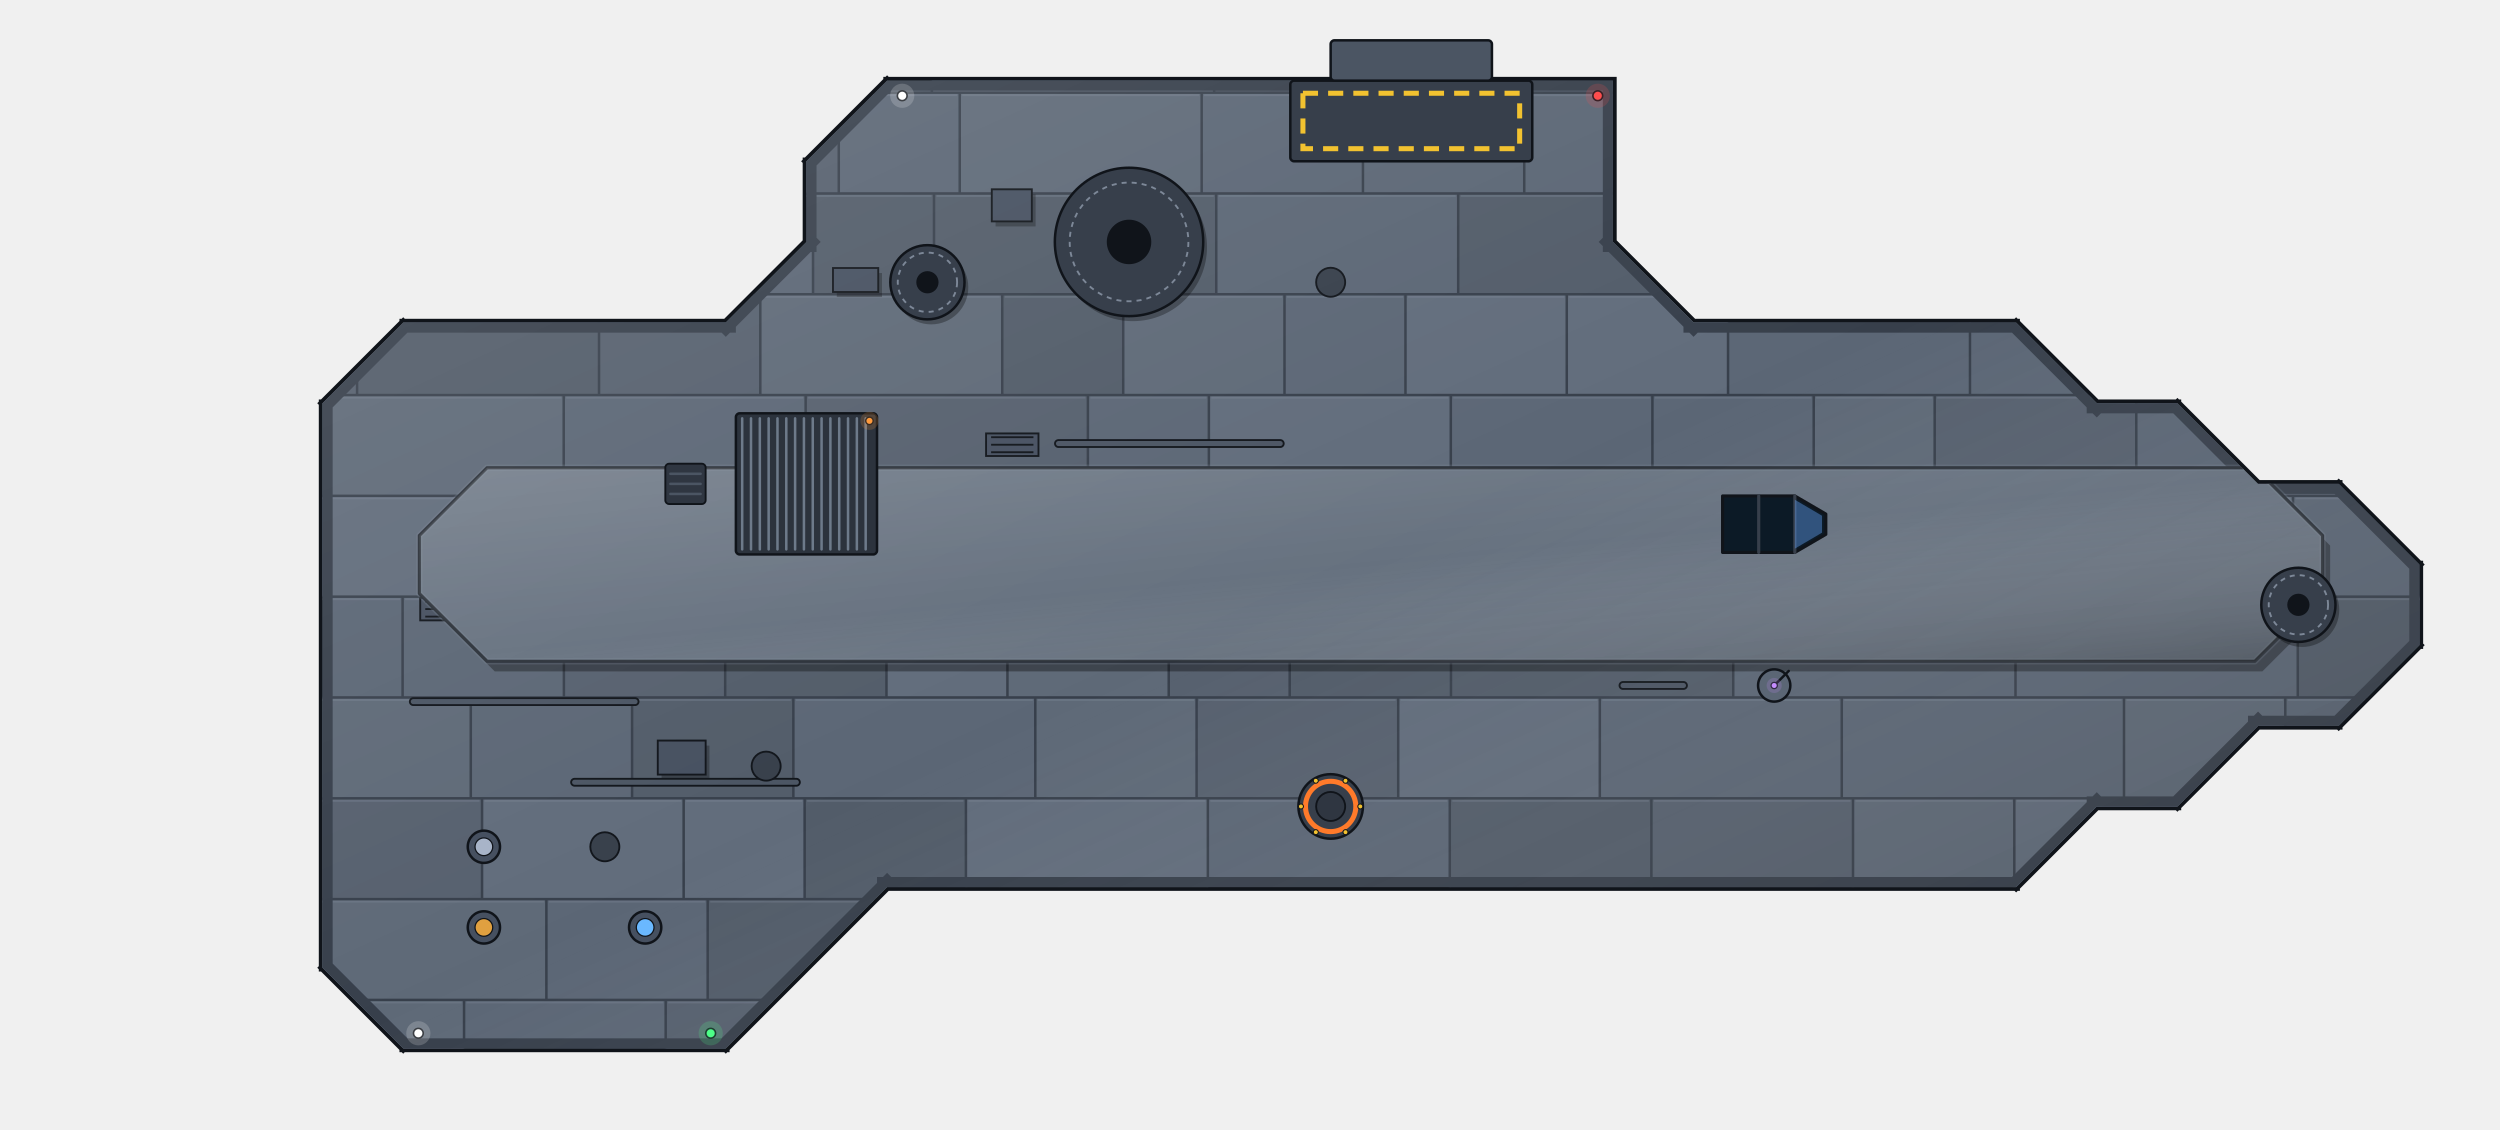
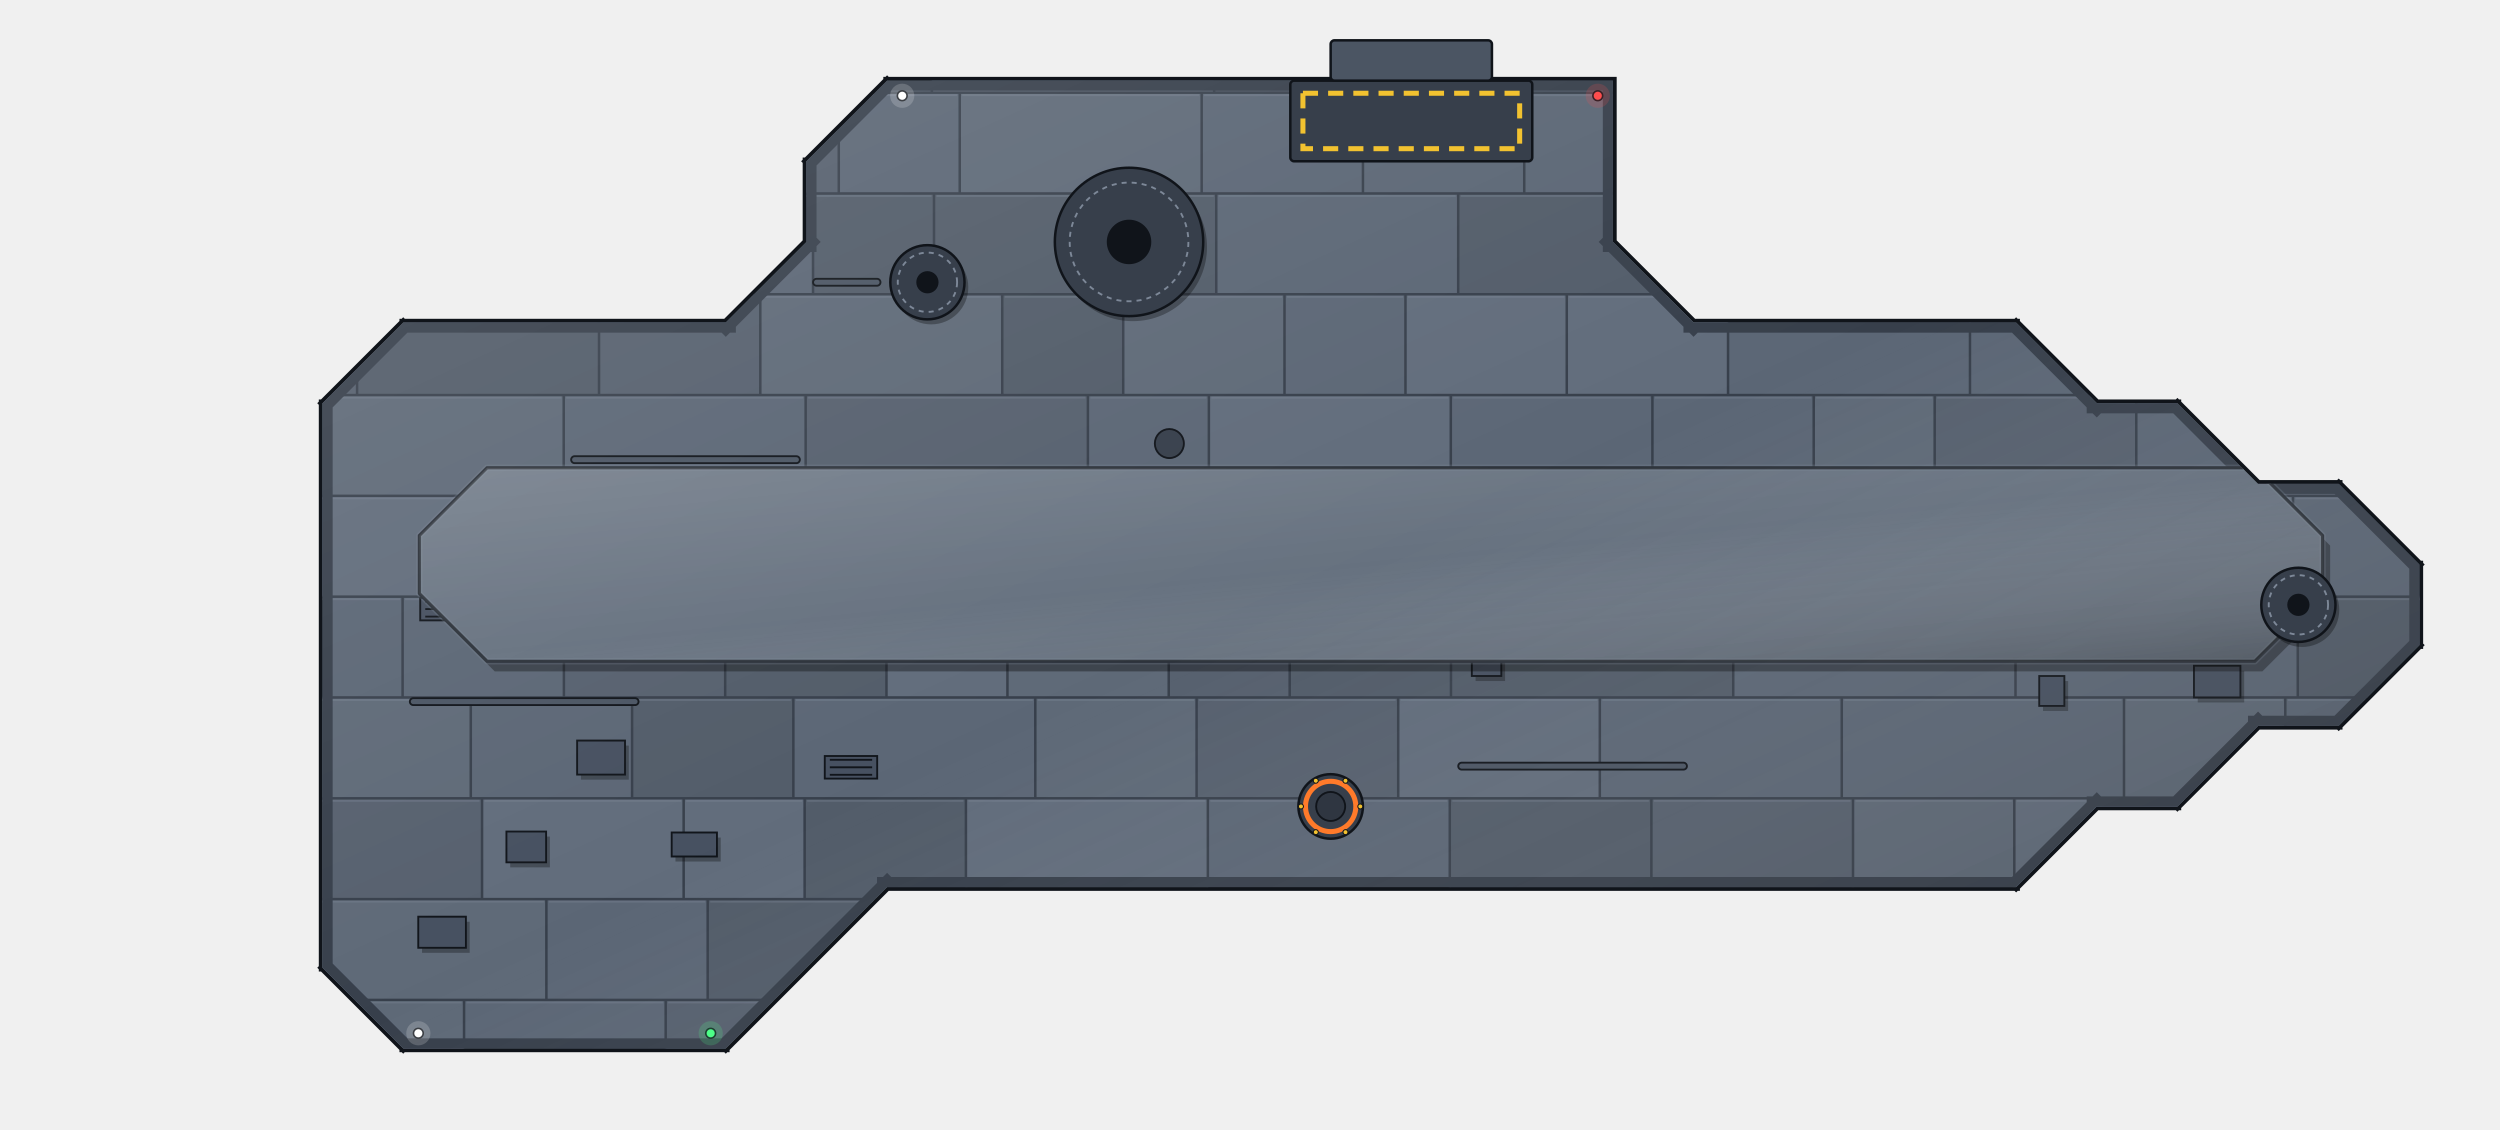
<svg xmlns="http://www.w3.org/2000/svg" width="1984" height="896" viewBox="-1088 -448 1984 896">
  <defs>
    <clipPath id="marauder_roof">
      <path d="M-768 -128L-832 -128L-768 -192ZM-832 -128h64v64h-64zM-832 -64h64v64h-64zM-832 0h64v64h-64zM-832 64h64v64h-64zM-832 128h64v64h-64zM-832 192h64v64h-64zM-832 256h64v64h-64zM-768 320L-768 384L-832 320ZM-768 -192h64v64h-64zM-768 -128h64v64h-64zM-768 -64h64v64h-64zM-768 0h64v64h-64zM-768 64h64v64h-64zM-768 128h64v64h-64zM-768 192h64v64h-64zM-768 256h64v64h-64zM-768 320h64v64h-64zM-704 -192h64v64h-64zM-704 -128h64v64h-64zM-704 -64h64v64h-64zM-704 0h64v64h-64zM-704 64h64v64h-64zM-704 128h64v64h-64zM-704 192h64v64h-64zM-704 256h64v64h-64zM-704 320h64v64h-64zM-640 -192h64v64h-64zM-640 -128h64v64h-64zM-640 -64h64v64h-64zM-640 0h64v64h-64zM-640 64h64v64h-64zM-640 128h64v64h-64zM-640 192h64v64h-64zM-640 256h64v64h-64zM-640 320h64v64h-64zM-576 -192h64v64h-64zM-576 -128h64v64h-64zM-576 -64h64v64h-64zM-576 0h64v64h-64zM-576 64h64v64h-64zM-576 128h64v64h-64zM-576 192h64v64h-64zM-576 256h64v64h-64zM-576 320h64v64h-64zM-448 -192L-512 -192L-448 -256ZM-512 -192h64v64h-64zM-512 -128h64v64h-64zM-512 -64h64v64h-64zM-512 0h64v64h-64zM-512 64h64v64h-64zM-512 128h64v64h-64zM-512 192h64v64h-64zM-512 256h64v64h-64zM-512 320L-448 320L-512 384ZM-384 -320L-448 -320L-384 -384ZM-448 -320h64v64h-64zM-448 -256h64v64h-64zM-448 -192h64v64h-64zM-448 -128h64v64h-64zM-448 -64h64v64h-64zM-448 0h64v64h-64zM-448 64h64v64h-64zM-448 128h64v64h-64zM-448 192h64v64h-64zM-448 256L-384 256L-448 320ZM-384 -384h64v64h-64zM-384 -320h64v64h-64zM-384 -256h64v64h-64zM-384 -192h64v64h-64zM-384 -128h64v64h-64zM-384 -64h64v64h-64zM-384 0h64v64h-64zM-384 64h64v64h-64zM-384 128h64v64h-64zM-384 192h64v64h-64zM-320 -384h64v64h-64zM-320 -320h64v64h-64zM-320 -256h64v64h-64zM-320 -192h64v64h-64zM-320 -128h64v64h-64zM-320 -64h64v64h-64zM-320 0h64v64h-64zM-320 64h64v64h-64zM-320 128h64v64h-64zM-320 192h64v64h-64zM-256 -384h64v64h-64zM-256 -320h64v64h-64zM-256 -256h64v64h-64zM-256 -192h64v64h-64zM-256 -128h64v64h-64zM-256 -64h64v64h-64zM-256 0h64v64h-64zM-256 64h64v64h-64zM-256 128h64v64h-64zM-256 192h64v64h-64zM-192 -384h64v64h-64zM-192 -320h64v64h-64zM-192 -256h64v64h-64zM-192 -192h64v64h-64zM-192 -128h64v64h-64zM-192 -64h64v64h-64zM-192 0h64v64h-64zM-192 64h64v64h-64zM-192 128h64v64h-64zM-192 192h64v64h-64zM-128 -384h64v64h-64zM-128 -320h64v64h-64zM-128 -256h64v64h-64zM-128 -192h64v64h-64zM-128 -128h64v64h-64zM-128 -64h64v64h-64zM-128 0h64v64h-64zM-128 64h64v64h-64zM-128 128h64v64h-64zM-128 192h64v64h-64zM-64 -384h64v64h-64zM-64 -320h64v64h-64zM-64 -256h64v64h-64zM-64 -192h64v64h-64zM-64 -128h64v64h-64zM-64 -64h64v64h-64zM-64 0h64v64h-64zM-64 64h64v64h-64zM-64 128h64v64h-64zM-64 192h64v64h-64zM0 -384h64v64h-64zM0 -320h64v64h-64zM0 -256h64v64h-64zM0 -192h64v64h-64zM0 -128h64v64h-64zM0 -64h64v64h-64zM0 0h64v64h-64zM0 64h64v64h-64zM0 128h64v64h-64zM0 192h64v64h-64zM64 -384h64v64h-64zM64 -320h64v64h-64zM64 -256h64v64h-64zM64 -192h64v64h-64zM64 -128h64v64h-64zM64 -64h64v64h-64zM64 0h64v64h-64zM64 64h64v64h-64zM64 128h64v64h-64zM64 192h64v64h-64zM128 -384h64v64h-64zM128 -320h64v64h-64zM128 -256h64v64h-64zM128 -192h64v64h-64zM128 -128h64v64h-64zM128 -64h64v64h-64zM128 0h64v64h-64zM128 64h64v64h-64zM128 128h64v64h-64zM128 192h64v64h-64zM192 -192L256 -192L192 -256ZM192 -192h64v64h-64zM192 -128h64v64h-64zM192 -64h64v64h-64zM192 0h64v64h-64zM192 64h64v64h-64zM192 128h64v64h-64zM192 192h64v64h-64zM256 -192h64v64h-64zM256 -128h64v64h-64zM256 -64h64v64h-64zM256 0h64v64h-64zM256 64h64v64h-64zM256 128h64v64h-64zM256 192h64v64h-64zM320 -192h64v64h-64zM320 -128h64v64h-64zM320 -64h64v64h-64zM320 0h64v64h-64zM320 64h64v64h-64zM320 128h64v64h-64zM320 192h64v64h-64zM384 -192h64v64h-64zM384 -128h64v64h-64zM384 -64h64v64h-64zM384 0h64v64h-64zM384 64h64v64h-64zM384 128h64v64h-64zM384 192h64v64h-64zM448 -192h64v64h-64zM448 -128h64v64h-64zM448 -64h64v64h-64zM448 0h64v64h-64zM448 64h64v64h-64zM448 128h64v64h-64zM448 192h64v64h-64zM512 -128L576 -128L512 -192ZM512 -128h64v64h-64zM512 -64h64v64h-64zM512 0h64v64h-64zM512 64h64v64h-64zM512 128h64v64h-64zM512 192L576 192L512 256ZM576 -128h64v64h-64zM576 -64h64v64h-64zM576 0h64v64h-64zM576 64h64v64h-64zM576 128h64v64h-64zM640 -64L704 -64L640 -128ZM640 -64h64v64h-64zM640 0h64v64h-64zM640 64h64v64h-64zM640 128L704 128L640 192ZM704 -64h64v64h-64zM704 0h64v64h-64zM704 64h64v64h-64zM768 0L832 0L768 -64ZM768 0h64v64h-64zM768 64L832 64L768 128Z" />
    </clipPath>
    <linearGradient id="marauder_sheen" x1="0" y1="0" x2="1" y2="1">
      <stop offset="0" stop-color="#ffffff" stop-opacity="0.12" />
      <stop offset="0.5" stop-color="#ffffff" stop-opacity="0" />
      <stop offset="1" stop-color="#000000" stop-opacity="0.22" />
    </linearGradient>
  </defs>
  <g id="base">
    <path d="M192 256L256 256M192 -320L192 -256M-640 384L-576 384M320 256L384 256M-832 0L-832 64M-704 -192L-640 -192M-512 -192L-448 -256M256 -192L192 -256M-448 -320L-448 -256M832 0L768 -64M-448 320L-512 384M-384 256L-448 320M-576 -192L-512 -192M384 -192L448 -192M-832 128L-832 192M-320 -384L-256 -384M832 64L768 128M-320 256L-256 256M-64 -384L0 -384M576 -128L512 -192M-64 256L0 256M64 -384L128 -384M-832 256L-832 320M64 256L128 256M576 -128L640 -128M-832 -128L-768 -192M-768 384L-704 384M704 -64L640 -128M128 -384L192 -384M192 -384L192 -320M128 256L192 256M256 -192L320 -192M384 256L448 256M-832 -64L-832 0M-448 -320L-384 -384M-704 384L-640 384M-192 -384L-128 -384M576 192L640 192M-192 256L-128 256M576 192L512 256M-576 384L-512 384M-832 64L-832 128M-128 -384L-64 -384M448 -192L512 -192M-832 192L-832 256M-128 256L-64 256M0 -384L64 -384M0 256L64 256M256 256L320 256M-768 384L-832 320M704 -64L768 -64M-640 -192L-576 -192M-832 -128L-832 -64M-768 -192L-704 -192M704 128L768 128M-384 -384L-320 -384M832 0L832 64M-384 256L-320 256M704 128L640 192M320 -192L384 -192M-256 -384L-192 -384M-256 256L-192 256M448 256L512 256" fill="none" stroke="#10141a" stroke-width="6" stroke-linecap="square" />
    <path d="M-768 -128L-832 -128L-768 -192ZM-832 -128h64v64h-64zM-832 -64h64v64h-64zM-832 0h64v64h-64zM-832 64h64v64h-64zM-832 128h64v64h-64zM-832 192h64v64h-64zM-832 256h64v64h-64zM-768 320L-768 384L-832 320ZM-768 -192h64v64h-64zM-768 -128h64v64h-64zM-768 -64h64v64h-64zM-768 0h64v64h-64zM-768 64h64v64h-64zM-768 128h64v64h-64zM-768 192h64v64h-64zM-768 256h64v64h-64zM-768 320h64v64h-64zM-704 -192h64v64h-64zM-704 -128h64v64h-64zM-704 -64h64v64h-64zM-704 0h64v64h-64zM-704 64h64v64h-64zM-704 128h64v64h-64zM-704 192h64v64h-64zM-704 256h64v64h-64zM-704 320h64v64h-64zM-640 -192h64v64h-64zM-640 -128h64v64h-64zM-640 -64h64v64h-64zM-640 0h64v64h-64zM-640 64h64v64h-64zM-640 128h64v64h-64zM-640 192h64v64h-64zM-640 256h64v64h-64zM-640 320h64v64h-64zM-576 -192h64v64h-64zM-576 -128h64v64h-64zM-576 -64h64v64h-64zM-576 0h64v64h-64zM-576 64h64v64h-64zM-576 128h64v64h-64zM-576 192h64v64h-64zM-576 256h64v64h-64zM-576 320h64v64h-64zM-448 -192L-512 -192L-448 -256ZM-512 -192h64v64h-64zM-512 -128h64v64h-64zM-512 -64h64v64h-64zM-512 0h64v64h-64zM-512 64h64v64h-64zM-512 128h64v64h-64zM-512 192h64v64h-64zM-512 256h64v64h-64zM-512 320L-448 320L-512 384ZM-384 -320L-448 -320L-384 -384ZM-448 -320h64v64h-64zM-448 -256h64v64h-64zM-448 -192h64v64h-64zM-448 -128h64v64h-64zM-448 -64h64v64h-64zM-448 0h64v64h-64zM-448 64h64v64h-64zM-448 128h64v64h-64zM-448 192h64v64h-64zM-448 256L-384 256L-448 320ZM-384 -384h64v64h-64zM-384 -320h64v64h-64zM-384 -256h64v64h-64zM-384 -192h64v64h-64zM-384 -128h64v64h-64zM-384 -64h64v64h-64zM-384 0h64v64h-64zM-384 64h64v64h-64zM-384 128h64v64h-64zM-384 192h64v64h-64zM-320 -384h64v64h-64zM-320 -320h64v64h-64zM-320 -256h64v64h-64zM-320 -192h64v64h-64zM-320 -128h64v64h-64zM-320 -64h64v64h-64zM-320 0h64v64h-64zM-320 64h64v64h-64zM-320 128h64v64h-64zM-320 192h64v64h-64zM-256 -384h64v64h-64zM-256 -320h64v64h-64zM-256 -256h64v64h-64zM-256 -192h64v64h-64zM-256 -128h64v64h-64zM-256 -64h64v64h-64zM-256 0h64v64h-64zM-256 64h64v64h-64zM-256 128h64v64h-64zM-256 192h64v64h-64zM-192 -384h64v64h-64zM-192 -320h64v64h-64zM-192 -256h64v64h-64zM-192 -192h64v64h-64zM-192 -128h64v64h-64zM-192 -64h64v64h-64zM-192 0h64v64h-64zM-192 64h64v64h-64zM-192 128h64v64h-64zM-192 192h64v64h-64zM-128 -384h64v64h-64zM-128 -320h64v64h-64zM-128 -256h64v64h-64zM-128 -192h64v64h-64zM-128 -128h64v64h-64zM-128 -64h64v64h-64zM-128 0h64v64h-64zM-128 64h64v64h-64zM-128 128h64v64h-64zM-128 192h64v64h-64zM-64 -384h64v64h-64zM-64 -320h64v64h-64zM-64 -256h64v64h-64zM-64 -192h64v64h-64zM-64 -128h64v64h-64zM-64 -64h64v64h-64zM-64 0h64v64h-64zM-64 64h64v64h-64zM-64 128h64v64h-64zM-64 192h64v64h-64zM0 -384h64v64h-64zM0 -320h64v64h-64zM0 -256h64v64h-64zM0 -192h64v64h-64zM0 -128h64v64h-64zM0 -64h64v64h-64zM0 0h64v64h-64zM0 64h64v64h-64zM0 128h64v64h-64zM0 192h64v64h-64zM64 -384h64v64h-64zM64 -320h64v64h-64zM64 -256h64v64h-64zM64 -192h64v64h-64zM64 -128h64v64h-64zM64 -64h64v64h-64zM64 0h64v64h-64zM64 64h64v64h-64zM64 128h64v64h-64zM64 192h64v64h-64zM128 -384h64v64h-64zM128 -320h64v64h-64zM128 -256h64v64h-64zM128 -192h64v64h-64zM128 -128h64v64h-64zM128 -64h64v64h-64zM128 0h64v64h-64zM128 64h64v64h-64zM128 128h64v64h-64zM128 192h64v64h-64zM192 -192L256 -192L192 -256ZM192 -192h64v64h-64zM192 -128h64v64h-64zM192 -64h64v64h-64zM192 0h64v64h-64zM192 64h64v64h-64zM192 128h64v64h-64zM192 192h64v64h-64zM256 -192h64v64h-64zM256 -128h64v64h-64zM256 -64h64v64h-64zM256 0h64v64h-64zM256 64h64v64h-64zM256 128h64v64h-64zM256 192h64v64h-64zM320 -192h64v64h-64zM320 -128h64v64h-64zM320 -64h64v64h-64zM320 0h64v64h-64zM320 64h64v64h-64zM320 128h64v64h-64zM320 192h64v64h-64zM384 -192h64v64h-64zM384 -128h64v64h-64zM384 -64h64v64h-64zM384 0h64v64h-64zM384 64h64v64h-64zM384 128h64v64h-64zM384 192h64v64h-64zM448 -192h64v64h-64zM448 -128h64v64h-64zM448 -64h64v64h-64zM448 0h64v64h-64zM448 64h64v64h-64zM448 128h64v64h-64zM448 192h64v64h-64zM512 -128L576 -128L512 -192ZM512 -128h64v64h-64zM512 -64h64v64h-64zM512 0h64v64h-64zM512 64h64v64h-64zM512 128h64v64h-64zM512 192L576 192L512 256ZM576 -128h64v64h-64zM576 -64h64v64h-64zM576 0h64v64h-64zM576 64h64v64h-64zM576 128h64v64h-64zM640 -64L704 -64L640 -128ZM640 -64h64v64h-64zM640 0h64v64h-64zM640 64h64v64h-64zM640 128L704 128L640 192ZM704 -64h64v64h-64zM704 0h64v64h-64zM704 64h64v64h-64zM768 0L832 0L768 -64ZM768 0h64v64h-64zM768 64L832 64L768 128Z" fill="#5b6675" />
    <g clip-path="url(#marauder_roof)">
      <path d="M-124.46 -454.47h160v80h-160zM-614.36 -374.47h192v80h-192zM-932.62 -214.47h128v80h-128zM-612.62 -214.47h128v80h-128zM-448.64 -134.47h224v80h-224zM447.36 -134.47h160v80h-160zM831.36 -134.47h224v80h-224zM-100.27 -54.47h192v80h-192zM347.73 -54.47h160v80h-160zM-640.5 25.53h128v80h-128zM-160.5 25.53h96v80h-96zM-138.39 105.53h160v80h-160zM-897.45 185.53h192v80h-192zM222.55 185.53h160v80h-160zM-559.73 345.53h128v80h-128zM16.27 345.53h192v80h-192z" fill="#56606e" />
      <path d="M-828.46 -454.47h160v80h-160zM-348.46 -454.47h224v80h-224zM-934.36 -374.47h128v80h-128zM-806.36 -374.47h192v80h-192zM27.38 -214.47h128v80h-128zM155.38 -214.47h128v80h-128zM-128.64 -134.47h192v80h-192zM-868.27 -54.47h224v80h-224zM-228.27 -54.47h128v80h-128zM-384.5 25.53h96v80h-96zM21.61 105.53h160v80h-160zM-705.45 185.53h160v80h-160zM-545.45 185.53h96v80h-96zM-321.45 185.53h192v80h-192zM510.55 185.53h160v80h-160zM-238.39 265.53h128v80h-128zM17.61 265.53h96v80h-96zM113.61 265.53h128v80h-128zM241.61 265.53h160v80h-160zM-175.73 345.53h192v80h-192zM720.27 345.53h128v80h-128z" fill="#616c7b" />
      <path d="M345.64 -374.47h128v80h-128zM-442.78 -294.47h96v80h-96zM-346.78 -294.47h224v80h-224zM69.22 -294.47h160v80h-160zM581.22 -294.47h160v80h-160zM-804.62 -214.47h192v80h-192zM-292.62 -214.47h96v80h-96zM-644.27 -54.47h160v80h-160zM-512.5 25.53h128v80h-128zM-64.5 25.53h128v80h-128zM63.5 25.53h224v80h-224zM735.5 25.53h192v80h-192zM-586.39 105.53h128v80h-128zM-449.45 185.53h128v80h-128zM62.55 185.53h160v80h-160zM-526.39 265.53h128v80h-128zM-398.39 265.53h160v80h-160zM-431.73 345.53h96v80h-96zM-335.73 345.53h160v80h-160z" fill="#525c69" />
      <path d="M227.54 -454.47h224v80h-224zM451.54 -454.47h128v80h-128zM579.54 -454.47h160v80h-160zM739.54 -454.47h128v80h-128zM-326.36 -374.47h192v80h-192zM601.64 -374.47h224v80h-224zM741.22 -294.47h192v80h-192zM-484.62 -214.47h192v80h-192zM-196.62 -214.47h128v80h-128zM-864.64 -134.47h224v80h-224zM351.36 -134.47h96v80h-96zM-484.27 -54.47h128v80h-128zM91.73 -54.47h128v80h-128zM219.73 -54.47h128v80h-128zM507.73 -54.47h224v80h-224zM-288.5 25.53h128v80h-128zM-842.39 105.53h128v80h-128zM-266.39 105.53h128v80h-128zM597.61 105.53h128v80h-128zM382.55 185.53h128v80h-128zM-878.39 265.53h224v80h-224zM-110.39 265.53h128v80h-128zM401.61 265.53h224v80h-224zM-879.73 345.53h160v80h-160zM304.27 345.53h160v80h-160z" fill="#5e6977" />
      <path d="M-956.46 -454.47v80M-828.46 -454.47v80M-668.46 -454.47v80M-572.46 -454.47v80M-348.46 -454.47v80M-124.46 -454.47v80M35.54 -454.47v80M227.54 -454.47v80M451.54 -454.47v80M579.54 -454.47v80M739.54 -454.47v80M-960 -454.47H896M-934.36 -374.47v80M-806.36 -374.47v80M-614.36 -374.47v80M-422.36 -374.47v80M-326.36 -374.47v80M-134.36 -374.47v80M-6.36 -374.47v80M121.64 -374.47v80M345.64 -374.47v80M473.64 -374.47v80M601.64 -374.47v80M825.64 -374.47v80M-960 -374.47H896M-922.78 -294.47v80M-794.78 -294.47v80M-634.78 -294.47v80M-442.78 -294.47v80M-346.78 -294.47v80M-122.78 -294.47v80M69.22 -294.47v80M229.22 -294.47v80M357.22 -294.47v80M485.22 -294.47v80M581.22 -294.47v80M741.22 -294.47v80M-960 -294.47H896M-932.62 -214.47v80M-804.62 -214.47v80M-612.62 -214.47v80M-484.62 -214.47v80M-292.62 -214.47v80M-196.62 -214.47v80M-68.62 -214.47v80M27.38 -214.47v80M155.38 -214.47v80M283.38 -214.47v80M475.38 -214.47v80M699.38 -214.47v80M827.38 -214.47v80M-960 -214.47H896M-864.64 -134.47v80M-640.64 -134.47v80M-448.64 -134.47v80M-224.64 -134.47v80M-128.64 -134.47v80M63.36 -134.47v80M223.36 -134.47v80M351.36 -134.47v80M447.36 -134.47v80M607.36 -134.47v80M831.36 -134.47v80M-960 -134.47H896M-868.27 -54.47v80M-644.27 -54.47v80M-484.27 -54.47v80M-356.27 -54.47v80M-228.27 -54.47v80M-100.27 -54.47v80M91.73 -54.47v80M219.73 -54.47v80M347.73 -54.47v80M507.73 -54.47v80M731.73 -54.47v80M-960 -54.47H896M-928.5 25.53v80M-768.5 25.53v80M-640.5 25.53v80M-512.5 25.53v80M-384.5 25.53v80M-288.5 25.53v80M-160.5 25.53v80M-64.5 25.53v80M63.5 25.53v80M287.5 25.53v80M511.5 25.53v80M735.5 25.53v80M-960 25.53H896M-842.39 105.53v80M-714.39 105.53v80M-586.39 105.53v80M-458.39 105.53v80M-266.39 105.53v80M-138.39 105.53v80M21.61 105.53v80M181.61 105.53v80M373.61 105.53v80M597.61 105.53v80M725.61 105.53v80M-960 105.53H896M-897.45 185.53v80M-705.45 185.53v80M-545.45 185.53v80M-449.45 185.53v80M-321.45 185.53v80M-129.45 185.53v80M62.55 185.53v80M222.55 185.53v80M382.55 185.53v80M510.55 185.53v80M670.55 185.53v80M798.55 185.53v80M-960 185.53H896M-878.39 265.53v80M-654.39 265.53v80M-526.39 265.53v80M-398.39 265.53v80M-238.39 265.53v80M-110.39 265.53v80M17.61 265.53v80M113.61 265.53v80M241.61 265.53v80M401.61 265.53v80M625.61 265.53v80M-960 265.53H896M-879.73 345.53v80M-719.73 345.53v80M-559.73 345.53v80M-431.73 345.53v80M-335.73 345.53v80M-175.73 345.53v80M16.27 345.53v80M208.27 345.53v80M304.27 345.53v80M464.27 345.53v80M624.27 345.53v80M720.27 345.53v80M-960 345.53H896" fill="none" stroke="#373f4b" stroke-width="2" />
      <path d="M-954.46 -452.47h124M-826.46 -452.47h156M-666.46 -452.47h92M-570.46 -452.47h220M-346.46 -452.47h220M-122.46 -452.47h156M37.54 -452.47h188M229.54 -452.47h220M453.54 -452.47h124M581.54 -452.47h156M741.54 -452.47h124M-932.36 -372.47h124M-804.36 -372.47h188M-612.36 -372.47h188M-420.36 -372.47h92M-324.36 -372.47h188M-132.36 -372.47h124M-4.36 -372.47h124M123.64 -372.47h220M347.64 -372.47h124M475.64 -372.47h124M603.64 -372.47h220M827.64 -372.47h156M-920.78 -292.47h124M-792.78 -292.47h156M-632.78 -292.47h188M-440.78 -292.47h92M-344.78 -292.47h220M-120.78 -292.47h188M71.22 -292.47h156M231.22 -292.47h124M359.22 -292.47h124M487.22 -292.47h92M583.22 -292.47h156M743.22 -292.47h188M-930.62 -212.47h124M-802.62 -212.47h188M-610.62 -212.47h124M-482.62 -212.47h188M-290.62 -212.47h92M-194.62 -212.47h124M-66.62 -212.47h92M29.38 -212.47h124M157.38 -212.47h124M285.38 -212.47h188M477.38 -212.47h220M701.38 -212.47h124M829.38 -212.47h156M-862.64 -132.47h220M-638.64 -132.47h188M-446.64 -132.47h220M-222.64 -132.47h92M-126.64 -132.47h188M65.36 -132.47h156M225.36 -132.47h124M353.36 -132.47h92M449.36 -132.47h156M609.36 -132.47h220M833.36 -132.47h220M-866.27 -52.47h220M-642.27 -52.47h156M-482.27 -52.47h124M-354.27 -52.47h124M-226.27 -52.47h124M-98.27 -52.47h188M93.73 -52.47h124M221.73 -52.47h124M349.73 -52.47h156M509.73 -52.47h220M733.73 -52.47h220M-926.5 27.53h156M-766.5 27.53h124M-638.5 27.53h124M-510.5 27.53h124M-382.5 27.53h92M-286.5 27.53h124M-158.5 27.53h92M-62.5 27.53h124M65.5 27.53h220M289.5 27.53h220M513.5 27.53h220M737.5 27.53h188M-840.39 107.53h124M-712.39 107.53h124M-584.39 107.53h124M-456.39 107.53h188M-264.39 107.53h124M-136.39 107.53h156M23.61 107.53h156M183.61 107.53h188M375.61 107.53h220M599.61 107.53h124M727.61 107.53h188M-895.45 187.53h188M-703.45 187.53h156M-543.45 187.53h92M-447.45 187.53h124M-319.45 187.53h188M-127.45 187.53h188M64.55 187.53h156M224.55 187.53h156M384.55 187.53h124M512.55 187.53h156M672.55 187.53h124M800.55 187.53h92M-876.39 267.53h220M-652.39 267.53h124M-524.39 267.53h124M-396.39 267.53h156M-236.39 267.53h124M-108.39 267.53h124M19.61 267.53h92M115.61 267.53h124M243.61 267.53h156M403.61 267.53h220M627.61 267.53h220M-877.73 347.53h156M-717.73 347.53h156M-557.73 347.53h124M-429.73 347.53h92M-333.73 347.53h156M-173.73 347.53h188M18.27 347.53h188M210.27 347.53h92M306.27 347.53h156M466.27 347.53h156M626.27 347.53h92M722.27 347.53h124" fill="none" stroke="#7d8898" stroke-width="1.5" opacity="0.35" />
      <path d="M192 256L256 256M192 -320L192 -256M-640 384L-576 384M320 256L384 256M-832 0L-832 64M-704 -192L-640 -192M-512 -192L-448 -256M256 -192L192 -256M-448 -320L-448 -256M832 0L768 -64M-448 320L-512 384M-384 256L-448 320M-576 -192L-512 -192M384 -192L448 -192M-832 128L-832 192M-320 -384L-256 -384M832 64L768 128M-320 256L-256 256M-64 -384L0 -384M576 -128L512 -192M-64 256L0 256M64 -384L128 -384M-832 256L-832 320M64 256L128 256M576 -128L640 -128M-832 -128L-768 -192M-768 384L-704 384M704 -64L640 -128M128 -384L192 -384M192 -384L192 -320M128 256L192 256M256 -192L320 -192M384 256L448 256M-832 -64L-832 0M-448 -320L-384 -384M-704 384L-640 384M-192 -384L-128 -384M576 192L640 192M-192 256L-128 256M576 192L512 256M-576 384L-512 384M-832 64L-832 128M-128 -384L-64 -384M448 -192L512 -192M-832 192L-832 256M-128 256L-64 256M0 -384L64 -384M0 256L64 256M256 256L320 256M-768 384L-832 320M704 -64L768 -64M-640 -192L-576 -192M-832 -128L-832 -64M-768 -192L-704 -192M704 128L768 128M-384 -384L-320 -384M832 0L832 64M-384 256L-320 256M704 128L640 192M320 -192L384 -192M-256 -384L-192 -384M-256 256L-192 256M448 256L512 256" fill="none" stroke="#373f4b" stroke-width="16" stroke-linecap="square" />
-       <path d="M-689.07 -36.51h37.81v24.67h-37.81zM-619.1 23.89h31.49v24.46h-31.49zM-562.99 143.72h38v27.02h-38zM-423.95 -231.32h35.92v19.04h-35.92zM-297.91 -293.77h31.76v25.47h-31.76zM211.04 10.73h23.4v17.74h-23.4zM396.95 12.17h24.85v27.63h-24.85z" fill="#000000" opacity="0.3" />
-       <path d="M-760 108.8h176M-632 172.8h176M-376 32h176M-248 -96h176M200 96h48" fill="none" stroke="#10141a" stroke-width="7" stroke-linecap="round" />
-       <path d="M-760 108.8h176M-632 172.8h176M-376 32h176M-248 -96h176M200 96h48" fill="none" stroke="#4b5563" stroke-width="4" stroke-linecap="round" />
-       <path d="M-754.52 26.41h41.6v17.92h-41.6zM-692.07 -40.51h37.81v24.67h-37.81zM-622.1 19.89h31.49v24.46h-31.49zM-565.99 139.72h38v27.02h-38zM-426.95 -235.32h35.92v19.04h-35.92zM-300.91 -297.77h31.76v25.47h-31.76zM-305.46 -104.03h41.6v17.92h-41.6zM208.04 6.73h23.4v17.74h-23.4zM393.95 8.17h24.85v27.63h-24.85z" fill="#465060" stroke="#10141a" stroke-width="1.5" />
-       <path d="M-750.52 29.41h33.6M-750.52 35.37h33.6M-750.52 41.33h33.6M-301.46 -101.03h33.6M-301.46 -95.07h33.6M-301.46 -89.11h33.6" fill="none" stroke="#10141a" stroke-width="1.5" />
-       <path d="M-619.52 224a11.52 11.52 0 1 0 23.04 0a11.52 11.52 0 1 0 -23.04 0zM-491.52 160a11.52 11.52 0 1 0 23.04 0a11.52 11.52 0 1 0 -23.04 0zM-107.52 -32a11.52 11.52 0 1 0 23.04 0a11.52 11.52 0 1 0 -23.04 0zM-43.52 -224a11.52 11.52 0 1 0 23.04 0a11.52 11.52 0 1 0 -23.04 0z" fill="#373f4b" stroke="#10141a" stroke-width="1.5" />
+       <path d="M-753.07 283.49h37.81v24.67h-37.81zM-683.1 215.89h31.49v24.46h-31.49zM-626.99 143.72h38v27.02h-38zM-551.95 216.68h35.92v19.04h-35.92zM-425.91 -37.77h31.76v25.47h-31.76zM83.04 74.73h23.4v17.74h-23.4zM204.95 -51.83h24.85v27.63h-24.85zM533.33 92.48h19.95v23.76h-19.95zM656.12 84.32h36.88v25.15h-36.88z" fill="#000000" opacity="0.3" />
+       <path d="M-760 108.8h176M-632 -83.2h176M-440 -224h48M-376 32h176M72 160h176" fill="none" stroke="#10141a" stroke-width="7" stroke-linecap="round" />
+       <path d="M-760 108.8h176M-632 -83.2h176M-440 -224h48M-376 32h176M72 160h176" fill="none" stroke="#4b5563" stroke-width="4" stroke-linecap="round" />
+       <path d="M-754.52 26.41h41.6v17.92h-41.6zM-756.07 279.49h37.81v24.67h-37.81zM-686.1 211.89h31.49v24.46h-31.49zM-629.99 139.72h38v27.02h-38zM-554.95 212.68h35.92v19.04h-35.92zM-428.91 -41.77h31.76v25.47h-31.76zM-433.46 151.97h41.6v17.92h-41.6zM80.04 70.73h23.4v17.74h-23.4zM201.95 -55.83h24.85v27.63h-24.85zM530.33 88.48h19.95v23.76h-19.95zM653.12 80.32h36.88v25.15h-36.88z" fill="#465060" stroke="#10141a" stroke-width="1.5" />
+       <path d="M-750.52 29.41h33.6M-750.52 35.37h33.6M-750.52 41.33h33.6M-429.46 154.97h33.6M-429.46 160.93h33.6M-429.46 166.89h33.6" fill="none" stroke="#10141a" stroke-width="1.5" />
+       <path d="M-619.52 -32a11.52 11.52 0 1 0 23.04 0a11.52 11.52 0 1 0 -23.04 0zM-555.52 32a11.52 11.52 0 1 0 23.04 0a11.52 11.52 0 1 0 -23.04 0zM-235.52 32a11.52 11.52 0 1 0 23.04 0a11.52 11.52 0 1 0 -23.04 0zM-171.52 -96a11.52 11.52 0 1 0 23.04 0a11.52 11.52 0 1 0 -23.04 0z" fill="#373f4b" stroke="#10141a" stroke-width="1.5" />
      <polygon points="-749.2,-15.04 -695.44,-68.8 707.44,-68.8 761.2,-15.04 761.2,31.04 707.44,84.8 -695.44,84.8 -749.2,31.04" fill="#000000" opacity="0.35" />
      <polygon points="-755.2,-23.04 -701.44,-76.8 701.44,-76.8 755.2,-23.04 755.2,23.04 701.44,76.8 -701.44,76.8 -755.2,23.04" fill="#66717f" stroke="#10141a" stroke-width="2.5" stroke-linejoin="round" />
      <polygon points="-755.2,-23.04 -701.44,-76.8 701.44,-76.8 755.2,-23.04 755.2,23.04 701.44,76.8 -701.44,76.8 -755.2,23.04" fill="none" stroke="#7d8898" stroke-width="5" stroke-linejoin="round" opacity="0.25" />
      <polygon points="-755.2,-23.04 -701.44,-76.8 701.44,-76.8 755.2,-23.04 755.2,23.04 701.44,76.8 -701.44,76.8 -755.2,23.04" fill="url(#marauder_sheen)" />
      <rect x="-832" y="-384" width="1664" height="768" fill="url(#marauder_sheen)" />
    </g>
    <circle cx="-32" cy="192" r="25.6" fill="#373f4b" stroke="#10141a" stroke-width="2" />
    <circle cx="-32" cy="192" r="19.97" fill="none" stroke="#ff7a2a" stroke-width="4" />
    <circle cx="-32" cy="192" r="11.52" fill="#2f3641" stroke="#10141a" stroke-width="1.5" />
    <circle cx="-8.45" cy="192" r="2" fill="#f2c230" stroke="#10141a" stroke-width="0.8" />
    <circle cx="-20.22" cy="212.4" r="2" fill="#f2c230" stroke="#10141a" stroke-width="0.8" />
    <circle cx="-43.78" cy="212.4" r="2" fill="#f2c230" stroke="#10141a" stroke-width="0.8" />
    <circle cx="-55.55" cy="192" r="2" fill="#f2c230" stroke="#10141a" stroke-width="0.8" />
    <circle cx="-43.78" cy="171.6" r="2" fill="#f2c230" stroke="#10141a" stroke-width="0.8" />
    <circle cx="-20.22" cy="171.6" r="2" fill="#f2c230" stroke="#10141a" stroke-width="0.8" />
-     <rect x="-504" y="-120" width="112" height="112" rx="3" fill="#2c333d" stroke="#10141a" stroke-width="2" />
-     <line x1="-499" y1="-116" x2="-499" y2="-12" stroke="#6d7a8a" stroke-width="2" stroke-linecap="round" />
-     <line x1="-492" y1="-116" x2="-492" y2="-12" stroke="#6d7a8a" stroke-width="2" stroke-linecap="round" />
-     <line x1="-485" y1="-116" x2="-485" y2="-12" stroke="#6d7a8a" stroke-width="2" stroke-linecap="round" />
-     <line x1="-478" y1="-116" x2="-478" y2="-12" stroke="#6d7a8a" stroke-width="2" stroke-linecap="round" />
-     <line x1="-471" y1="-116" x2="-471" y2="-12" stroke="#6d7a8a" stroke-width="2" stroke-linecap="round" />
-     <line x1="-464" y1="-116" x2="-464" y2="-12" stroke="#6d7a8a" stroke-width="2" stroke-linecap="round" />
-     <line x1="-457" y1="-116" x2="-457" y2="-12" stroke="#6d7a8a" stroke-width="2" stroke-linecap="round" />
-     <line x1="-450" y1="-116" x2="-450" y2="-12" stroke="#6d7a8a" stroke-width="2" stroke-linecap="round" />
-     <line x1="-443" y1="-116" x2="-443" y2="-12" stroke="#6d7a8a" stroke-width="2" stroke-linecap="round" />
-     <line x1="-436" y1="-116" x2="-436" y2="-12" stroke="#6d7a8a" stroke-width="2" stroke-linecap="round" />
-     <line x1="-429" y1="-116" x2="-429" y2="-12" stroke="#6d7a8a" stroke-width="2" stroke-linecap="round" />
-     <line x1="-422" y1="-116" x2="-422" y2="-12" stroke="#6d7a8a" stroke-width="2" stroke-linecap="round" />
-     <line x1="-415" y1="-116" x2="-415" y2="-12" stroke="#6d7a8a" stroke-width="2" stroke-linecap="round" />
-     <line x1="-408" y1="-116" x2="-408" y2="-12" stroke="#6d7a8a" stroke-width="2" stroke-linecap="round" />
-     <line x1="-401" y1="-116" x2="-401" y2="-12" stroke="#6d7a8a" stroke-width="2" stroke-linecap="round" />
-     <circle cx="-398" cy="-114" r="3" fill="#1b2028" stroke="#10141a" stroke-width="1" />
    <circle cx="-189" cy="-252" r="58.88" fill="#000000" opacity="0.3" />
    <circle cx="-192" cy="-256" r="58.88" fill="#373f4b" stroke="#10141a" stroke-width="2" />
    <circle cx="-192" cy="-256" r="47.1" fill="none" stroke="#7d8898" stroke-width="1.5" stroke-dasharray="4 4" />
    <circle cx="-192" cy="-256" r="17.66" fill="#10141a" />
    <circle cx="-349" cy="-220" r="29.44" fill="#000000" opacity="0.3" />
    <circle cx="-352" cy="-224" r="29.44" fill="#373f4b" stroke="#10141a" stroke-width="2" />
    <circle cx="-352" cy="-224" r="23.55" fill="none" stroke="#7d8898" stroke-width="1.5" stroke-dasharray="4 4" />
    <circle cx="-352" cy="-224" r="8.83" fill="#10141a" />
    <circle cx="739" cy="36" r="29.44" fill="#000000" opacity="0.3" />
    <circle cx="736" cy="32" r="29.44" fill="#373f4b" stroke="#10141a" stroke-width="2" />
    <circle cx="736" cy="32" r="23.55" fill="none" stroke="#7d8898" stroke-width="1.5" stroke-dasharray="4 4" />
    <circle cx="736" cy="32" r="8.83" fill="#10141a" />
-     <rect x="-560" y="-80" width="32" height="32" rx="3" fill="#2f3641" stroke="#10141a" stroke-width="1.5" />
-     <line x1="-556" y1="-72" x2="-532" y2="-72" stroke="#4b5563" stroke-width="2" stroke-linecap="round" />
-     <line x1="-556" y1="-64" x2="-532" y2="-64" stroke="#4b5563" stroke-width="2" stroke-linecap="round" />
-     <line x1="-556" y1="-56" x2="-532" y2="-56" stroke="#4b5563" stroke-width="2" stroke-linecap="round" />
-     <polygon points="279.04,-54.4 336.38,-54.4 360.96,-40.06 360.96,-23.94 336.38,-9.6 279.04,-9.6" fill="#0c1a26" stroke="#10141a" stroke-width="2.5" stroke-linejoin="round" />
-     <line x1="336.38" y1="-54.4" x2="336.38" y2="-9.6" stroke="#373f4b" stroke-width="2.5" stroke-linecap="round" />
-     <line x1="307.71" y1="-54.4" x2="307.71" y2="-9.6" stroke="#373f4b" stroke-width="2.5" stroke-linecap="round" />
-     <circle cx="320" cy="96" r="12.8" fill="#5b6675" stroke="#10141a" stroke-width="2" />
-     <line x1="320" y1="96" x2="331.52" y2="84.48" stroke="#10141a" stroke-width="2" stroke-linecap="round" />
-     <circle cx="320" cy="96" r="2.5" fill="#1b2028" stroke="#10141a" stroke-width="1" />
    <rect x="-64" y="-384" width="192" height="64" rx="3" fill="#373f4b" stroke="#10141a" stroke-width="2" />
    <rect x="-54" y="-374" width="172" height="44" fill="none" stroke="#f2c230" stroke-width="4" stroke-dasharray="12 8" />
    <rect x="-32" y="-416" width="128" height="32" rx="3" fill="#4b5563" stroke="#10141a" stroke-width="2" />
-     <circle cx="-704" cy="288" r="12.8" fill="#465060" stroke="#10141a" stroke-width="2" />
-     <circle cx="-704" cy="288" r="7.04" fill="#e0a040" stroke="#10141a" stroke-width="1" />
-     <circle cx="-576" cy="288" r="12.8" fill="#465060" stroke="#10141a" stroke-width="2" />
-     <circle cx="-576" cy="288" r="7.04" fill="#6ab8ff" stroke="#10141a" stroke-width="1" />
-     <circle cx="-704" cy="224" r="12.8" fill="#465060" stroke="#10141a" stroke-width="2" />
-     <circle cx="-704" cy="224" r="7.04" fill="#a8b4c8" stroke="#10141a" stroke-width="1" />
    <circle cx="180" cy="-372" r="4" fill="#1b2028" stroke="#10141a" stroke-width="1" />
    <circle cx="-372" cy="-372" r="4" fill="#1b2028" stroke="#10141a" stroke-width="1" />
    <circle cx="-524" cy="372" r="4" fill="#1b2028" stroke="#10141a" stroke-width="1" />
    <circle cx="-756" cy="372" r="4" fill="#1b2028" stroke="#10141a" stroke-width="1" />
  </g>
  <g id="emissive">
-     <g data-light="glow">
-       <circle cx="-398" cy="-114" r="7.2" fill="#ff9a3c" opacity="0.18" />
-       <circle cx="-398" cy="-114" r="2.4" fill="#ff9a3c" />
-     </g>
-     <polygon points="336.38,-51.4 357.96,-38.72 357.96,-25.28 336.38,-12.6" fill="#6aa8ff" opacity="0.4" />
-     <g data-light="glow">
-       <circle cx="320" cy="96" r="6" fill="#c58cff" opacity="0.18" />
-       <circle cx="320" cy="96" r="2" fill="#c58cff" />
-     </g>
    <g data-light="glow">
      <circle cx="180" cy="-372" r="9.6" fill="#ff4d4d" opacity="0.18" />
      <circle cx="180" cy="-372" r="3.2" fill="#ff4d4d" />
    </g>
    <g data-light="glow">
      <circle cx="-372" cy="-372" r="9.6" fill="#ffffff" opacity="0.18" />
      <circle cx="-372" cy="-372" r="3.2" fill="#ffffff" />
    </g>
    <g data-light="glow">
      <circle cx="-524" cy="372" r="9.6" fill="#4dff88" opacity="0.18" />
      <circle cx="-524" cy="372" r="3.2" fill="#4dff88" />
    </g>
    <g data-light="glow">
      <circle cx="-756" cy="372" r="9.6" fill="#ffffff" opacity="0.18" />
      <circle cx="-756" cy="372" r="3.2" fill="#ffffff" />
    </g>
  </g>
</svg>
